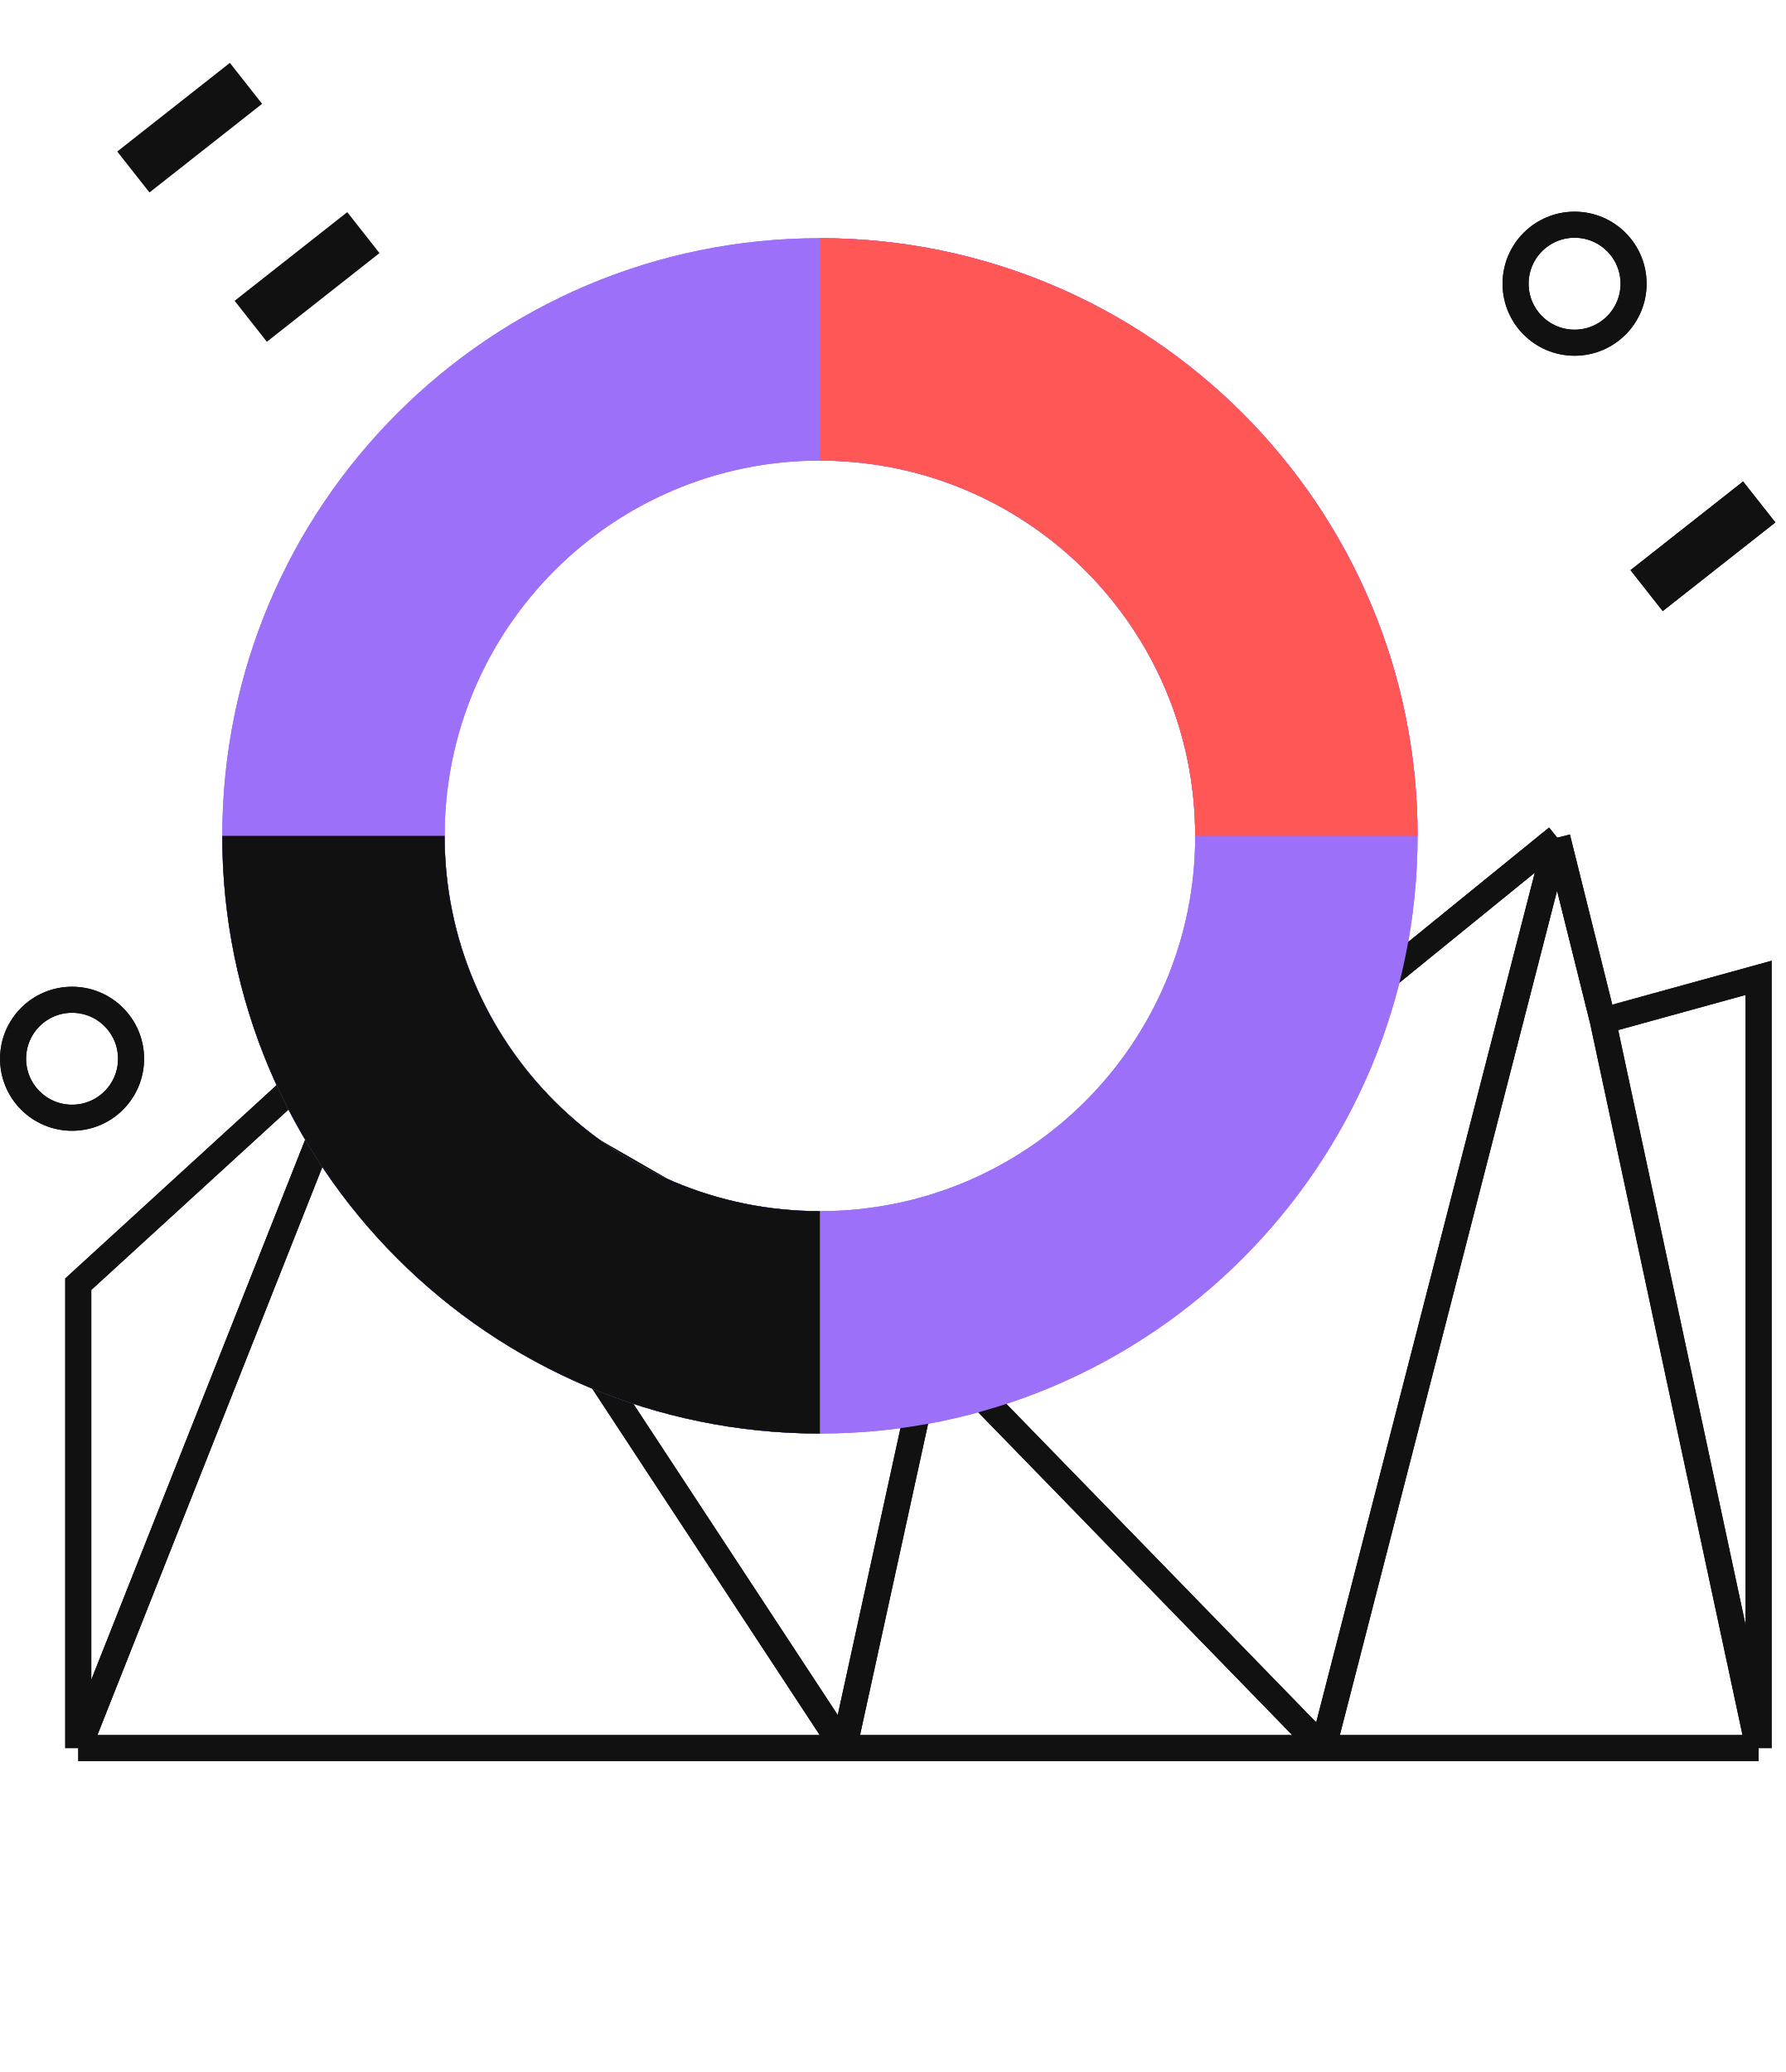
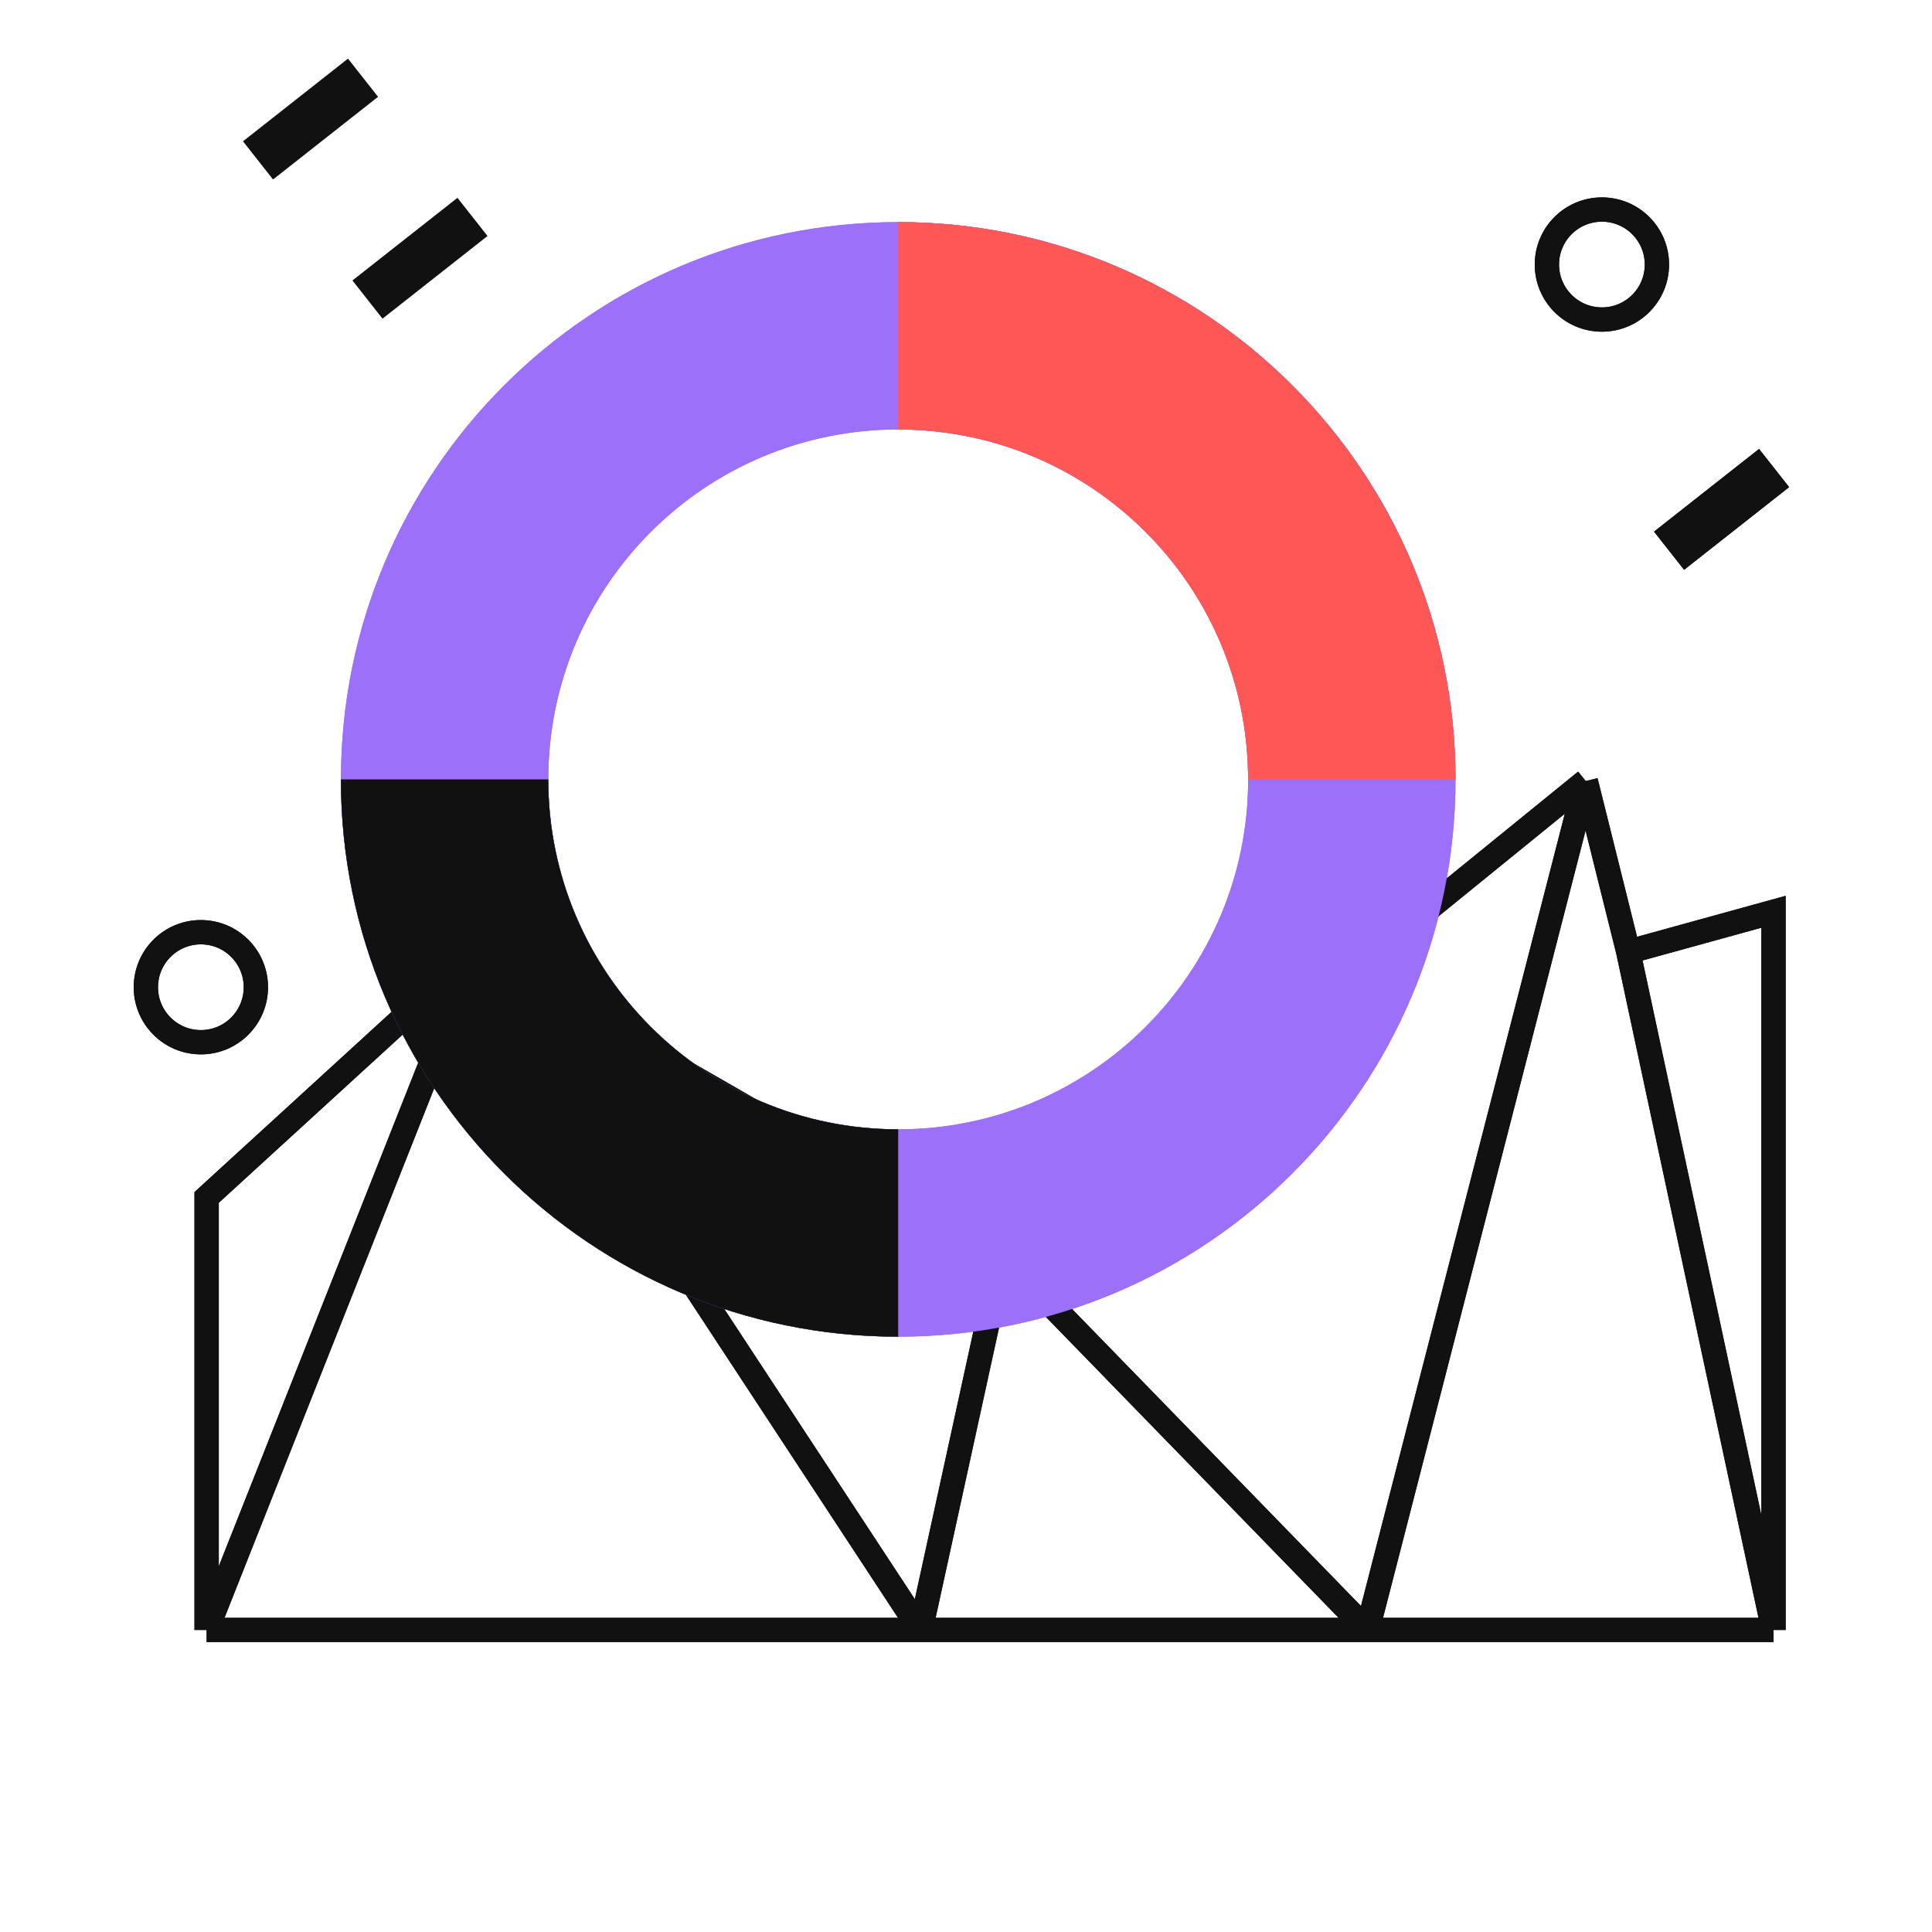
- <svg xmlns="http://www.w3.org/2000/svg" width="137" height="159" viewBox="0 0 137 159" fill="none">
+ <svg xmlns="http://www.w3.org/2000/svg" width="32" height="32" viewBox="0 0 137 159" fill="none">
  <circle cx="120.834" cy="21.771" r="4.527" stroke="#111111" stroke-width="2" />
  <circle cx="5.531" cy="81.246" r="4.527" stroke="#111111" stroke-width="2" />
  <path fill-rule="evenodd" clip-rule="evenodd" d="M136.241 40.09L127.598 46.894L125.124 43.751L133.767 36.947L136.241 40.09Z" fill="#111111" />
  <path d="M28.106 78.332L6.005 98.547V134.143M28.106 78.332L71.505 103.279M28.106 78.332L6.005 134.143M28.106 78.332L64.758 134.143M71.505 103.279L119.505 64.279M71.505 103.279L101.531 134.143M71.505 103.279L64.758 134.143M119.505 64.279L123.005 78.332M119.505 64.279L101.531 134.143M123.005 78.332L134.957 75.037V134.143M123.005 78.332L134.957 134.143M134.957 134.143H101.531M6.005 134.143H64.758M101.531 134.143H64.758" stroke="#111111" stroke-width="2" />
  <path fill-rule="evenodd" clip-rule="evenodd" d="M62.922 110.007C88.252 110.007 108.786 89.472 108.786 64.143C108.786 38.813 88.252 18.279 62.922 18.279C37.592 18.279 17.058 38.813 17.058 64.143C17.058 89.472 37.592 110.007 62.922 110.007ZM62.922 92.941C78.827 92.941 91.721 80.047 91.721 64.142C91.721 48.237 78.827 35.344 62.922 35.344C47.017 35.344 34.124 48.237 34.124 64.142C34.124 80.047 47.017 92.941 62.922 92.941Z" fill="#9D70F9" />
  <path fill-rule="evenodd" clip-rule="evenodd" d="M108.782 64.143C108.782 38.813 88.248 18.279 62.919 18.279V35.344C78.824 35.344 91.717 48.238 91.717 64.142C91.717 64.142 91.717 64.142 91.717 64.143L108.782 64.143Z" fill="#FF5656" />
  <path fill-rule="evenodd" clip-rule="evenodd" d="M17.056 64.143C17.056 64.143 17.056 64.143 17.056 64.143C17.056 89.473 37.59 110.006 62.919 110.007V92.942C47.014 92.941 34.121 80.048 34.121 64.143C34.121 64.143 34.121 64.143 34.121 64.143H17.056Z" fill="#111111" />
  <circle cx="120.834" cy="21.771" r="4.527" stroke="#111111" stroke-width="2" />
  <circle cx="5.531" cy="81.246" r="4.527" stroke="#111111" stroke-width="2" />
  <path fill-rule="evenodd" clip-rule="evenodd" d="M136.241 40.09L127.598 46.894L125.124 43.751L133.767 36.947L136.241 40.09Z" fill="#111111" />
  <path d="M28.106 78.332L6.005 98.547V134.143M28.106 78.332L71.505 103.279M28.106 78.332L6.005 134.143M28.106 78.332L64.758 134.143M71.505 103.279L119.505 64.279M71.505 103.279L101.531 134.143M71.505 103.279L64.758 134.143M119.505 64.279L123.005 78.332M119.505 64.279L101.531 134.143M123.005 78.332L134.957 75.037V134.143M123.005 78.332L134.957 134.143M134.957 134.143H101.531M6.005 134.143H64.758M101.531 134.143H64.758" stroke="#111111" stroke-width="2" />
  <path fill-rule="evenodd" clip-rule="evenodd" d="M62.922 110.007C88.252 110.007 108.786 89.472 108.786 64.143C108.786 38.813 88.252 18.279 62.922 18.279C37.592 18.279 17.058 38.813 17.058 64.143C17.058 89.472 37.592 110.007 62.922 110.007ZM62.922 92.941C78.827 92.941 91.721 80.047 91.721 64.142C91.721 48.237 78.827 35.344 62.922 35.344C47.017 35.344 34.124 48.237 34.124 64.142C34.124 80.047 47.017 92.941 62.922 92.941Z" fill="#9D70F9" />
  <path fill-rule="evenodd" clip-rule="evenodd" d="M108.782 64.143C108.782 38.813 88.248 18.279 62.919 18.279V35.344C78.824 35.344 91.717 48.238 91.717 64.142C91.717 64.142 91.717 64.142 91.717 64.143L108.782 64.143Z" fill="#FF5656" />
  <path fill-rule="evenodd" clip-rule="evenodd" d="M17.056 64.143C17.056 64.143 17.056 64.143 17.056 64.143C17.056 89.473 37.59 110.006 62.919 110.007V92.942C47.014 92.941 34.121 80.048 34.121 64.143C34.121 64.143 34.121 64.143 34.121 64.143H17.056Z" fill="#111111" />
  <path fill-rule="evenodd" clip-rule="evenodd" d="M20.114 7.967L11.471 14.771L8.997 11.628L17.64 4.824L20.114 7.967Z" fill="#111111" />
  <path fill-rule="evenodd" clip-rule="evenodd" d="M29.122 19.422L20.479 26.226L18.005 23.082L26.648 16.279L29.122 19.422Z" fill="#111111" />
</svg>
